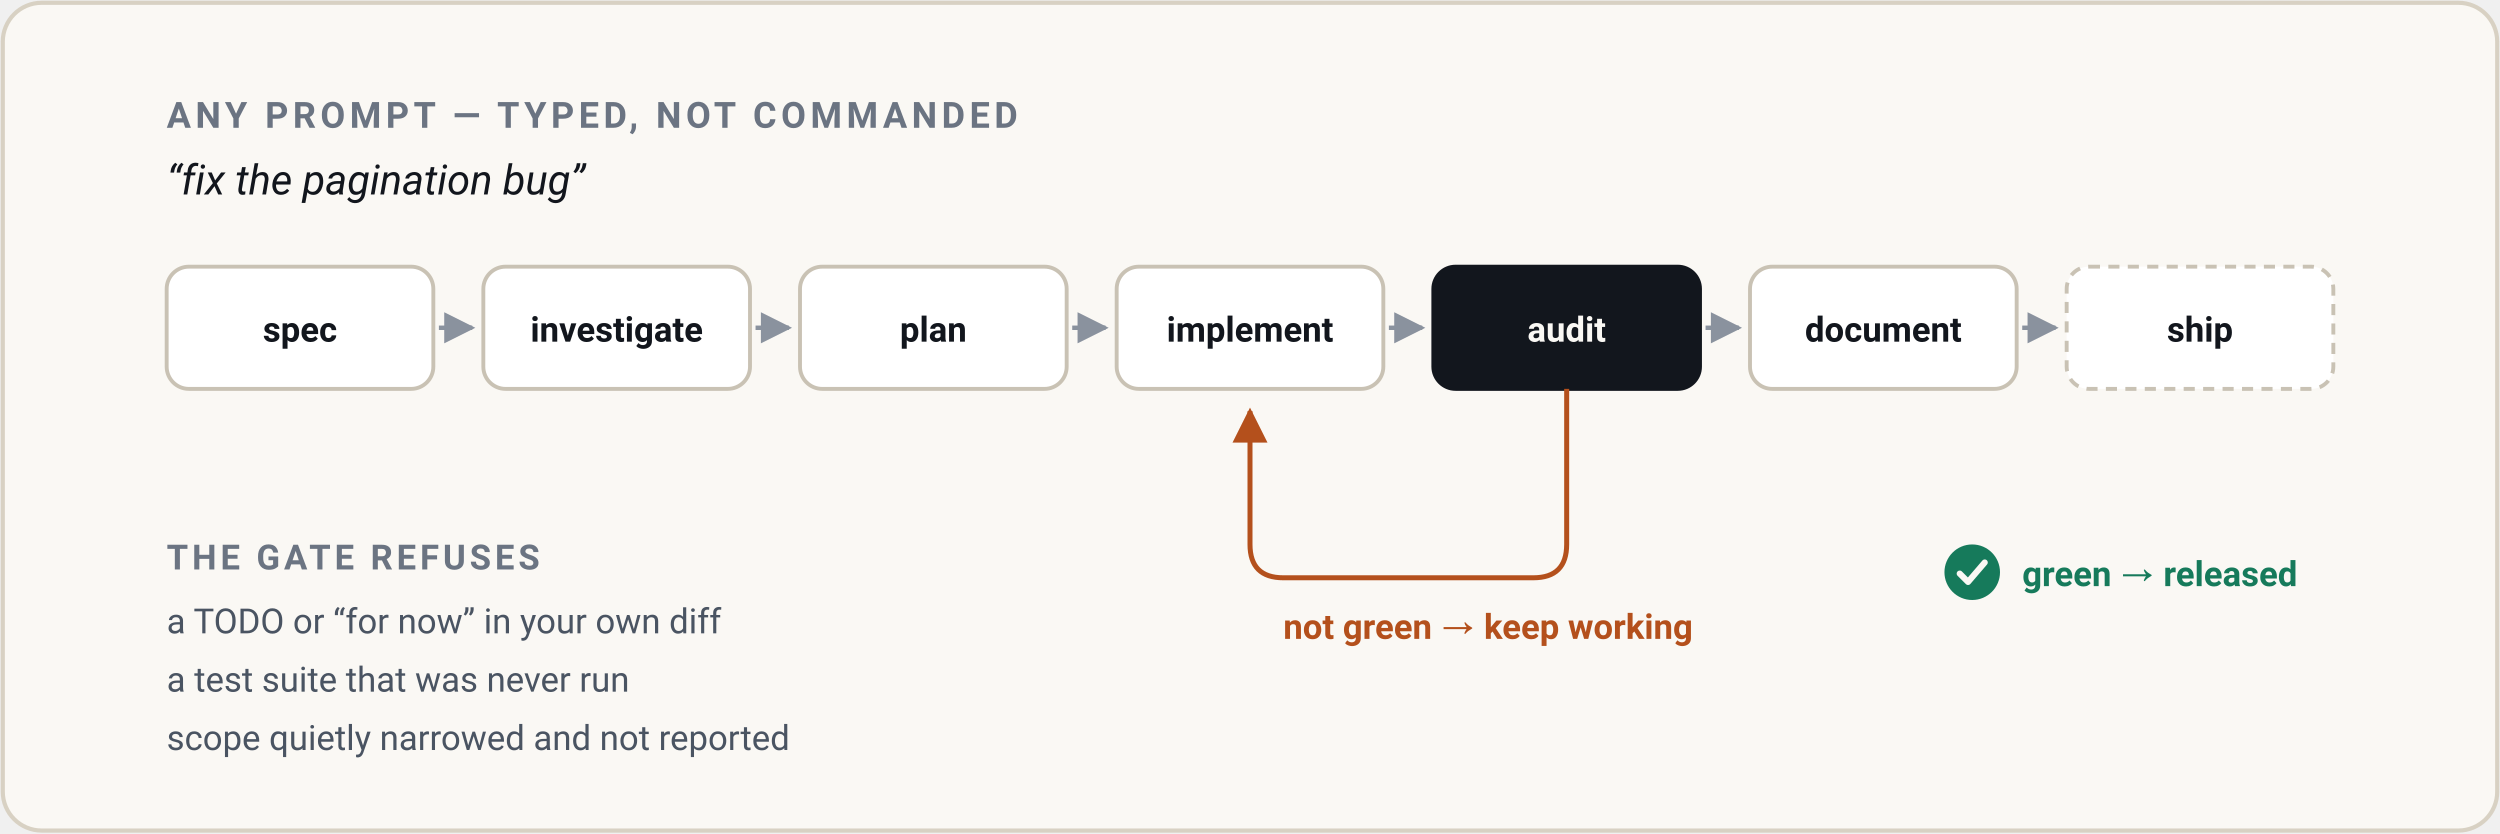
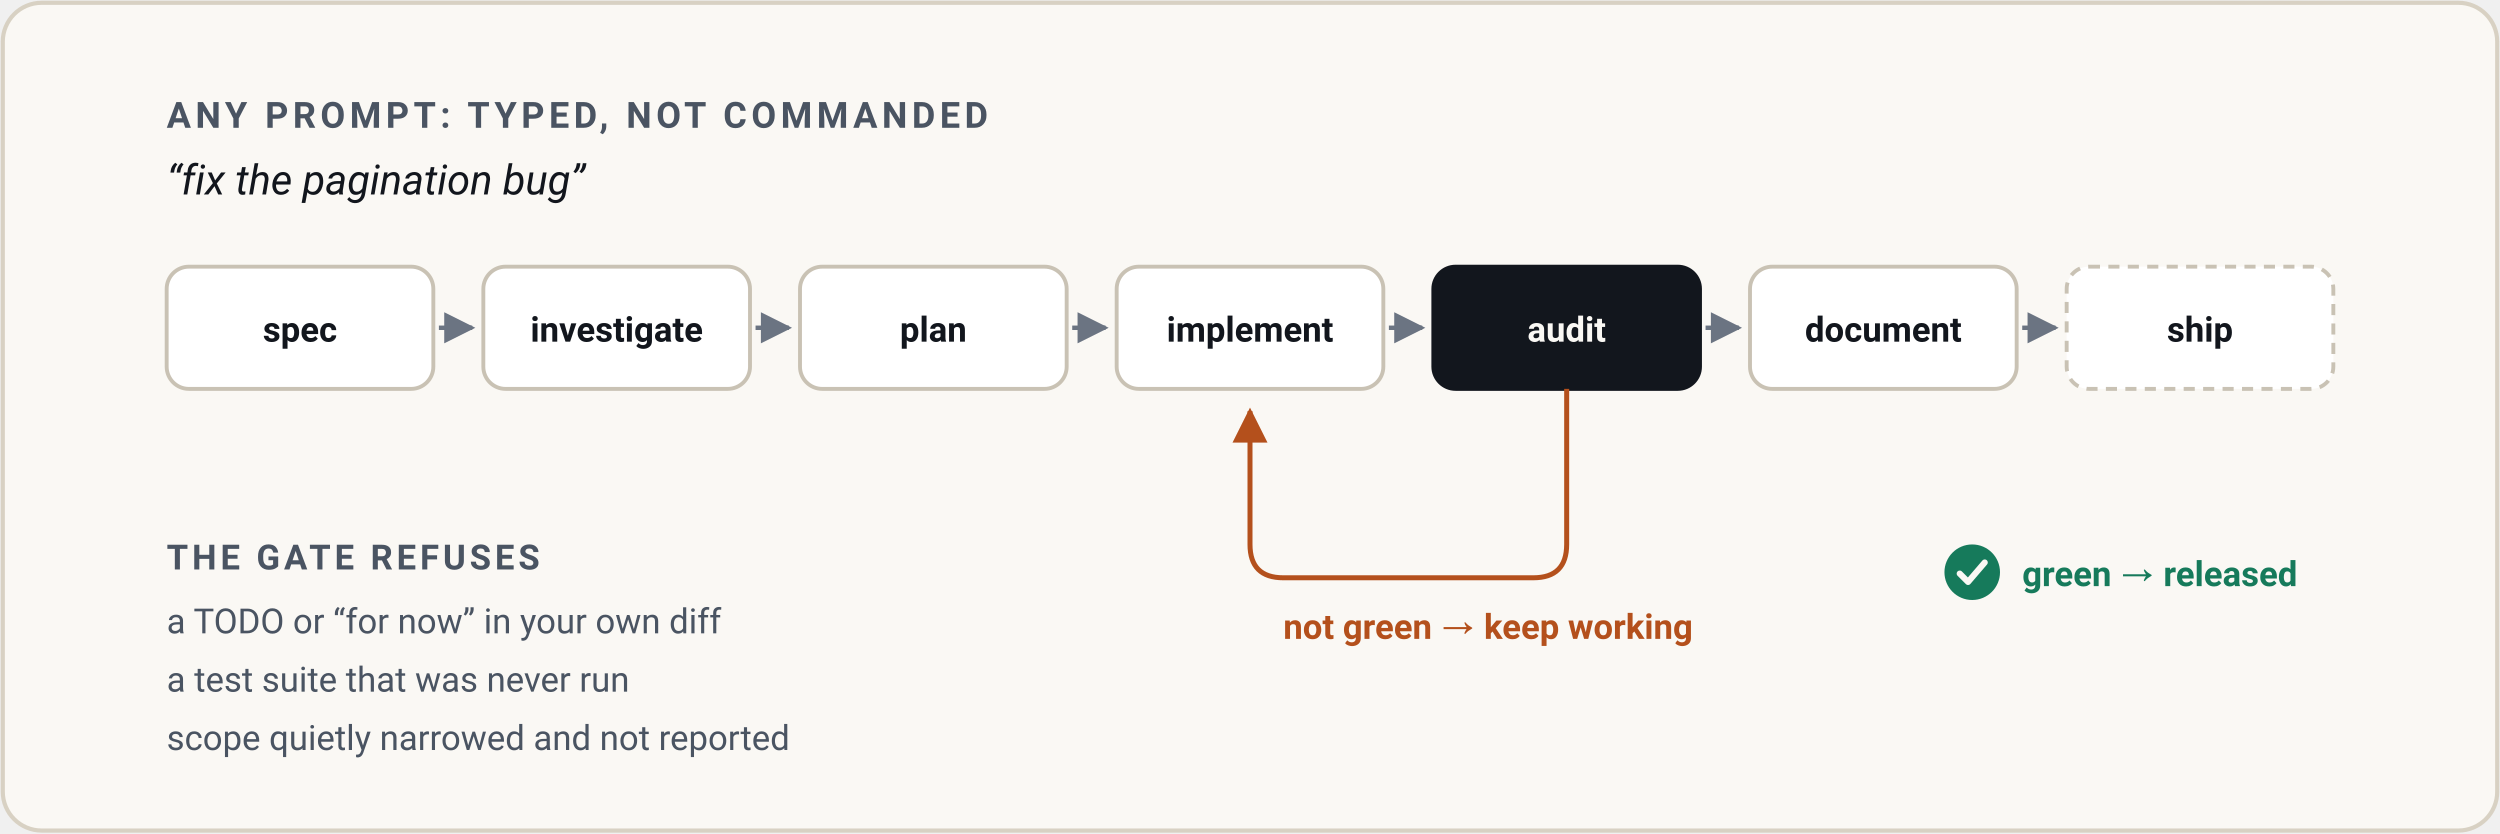
<svg xmlns="http://www.w3.org/2000/svg" width="900" height="300" viewBox="0 0 900 300" role="img" aria-labelledby="pt pd">
  <defs>
    <marker id="ah" viewBox="0 0 10 10" refX="9" refY="5" markerWidth="7" markerHeight="7" orient="auto-start-reverse">
-       <path d="M0 0 10 5 0 10z" fill="#8A929E" />
+       <path d="M0 0 10 5 0 10z" fill="#6B7482" />
    </marker>
    <marker id="ahg" viewBox="0 0 10 10" refX="9" refY="5" markerWidth="7" markerHeight="7" orient="auto-start-reverse">
      <path d="M0 0 10 5 0 10z" fill="#B4501C" />
    </marker>
  </defs>
  <rect x="1" y="1" width="898" height="298" rx="14" fill="#FAF8F4" stroke="#D8D1C3" stroke-width="1.5" />
-   <text x="60" y="46" font-family="system-ui, -apple-system, 'Segoe UI', Roboto, Helvetica, Arial, sans-serif" font-size="13" font-weight="600" letter-spacing="1.6" fill="#6B7482">ANY PROMPT — TYPED, NOT COMMANDED</text>
+   <text x="60" y="46" font-family="system-ui, -apple-system, 'Segoe UI', Roboto, Helvetica, Arial, sans-serif" font-size="13" font-weight="600" letter-spacing="1.6" fill="#4A5462">ANY PROMPT: TYPED, NOT COMMANDED</text>
  <text x="60" y="70" font-family="system-ui, -apple-system, 'Segoe UI', Roboto, Helvetica, Arial, sans-serif" font-size="15" font-style="italic" fill="#12161D">“fix the pagination bug”</text>
  <g font-family="system-ui, -apple-system, 'Segoe UI', Roboto, Helvetica, Arial, sans-serif" font-size="12.5" font-weight="600" fill="#12161D" text-anchor="middle">
    <g>
      <rect x="60" y="96" width="96" height="44" rx="8" fill="#FFFFFF" stroke="#C9C2B4" stroke-width="1.4" />
      <text x="108" y="123">spec</text>
      <rect x="174" y="96" width="96" height="44" rx="8" fill="#FFFFFF" stroke="#C9C2B4" stroke-width="1.4" />
      <text x="222" y="123">investigate</text>
      <rect x="288" y="96" width="96" height="44" rx="8" fill="#FFFFFF" stroke="#C9C2B4" stroke-width="1.4" />
      <text x="336" y="123">plan</text>
      <rect x="402" y="96" width="96" height="44" rx="8" fill="#FFFFFF" stroke="#C9C2B4" stroke-width="1.4" />
      <text x="450" y="123">implement</text>
      <rect x="516" y="96" width="96" height="44" rx="8" fill="#12161D" stroke="#12161D" stroke-width="1.4" />
      <text x="564" y="123" fill="#FAF8F4">audit</text>
      <rect x="630" y="96" width="96" height="44" rx="8" fill="#FFFFFF" stroke="#C9C2B4" stroke-width="1.4" />
      <text x="678" y="123">document</text>
      <rect x="744" y="96" width="96" height="44" rx="8" fill="#FFFFFF" stroke="#C9C2B4" stroke-width="1.4" stroke-dasharray="4 3" />
      <text x="792" y="123">ship</text>
    </g>
  </g>
-   <g stroke="#8A929E" stroke-width="1.6" marker-end="url(#ah)">
+   <g stroke="#6B7482" stroke-width="1.6" marker-end="url(#ah)">
    <line x1="158" y1="118" x2="170" y2="118" />
    <line x1="272" y1="118" x2="284" y2="118" />
    <line x1="386" y1="118" x2="398" y2="118" />
    <line x1="500" y1="118" x2="512" y2="118" />
    <line x1="614" y1="118" x2="626" y2="118" />
    <line x1="728" y1="118" x2="740" y2="118" />
  </g>
  <path d="M564 140 V196 Q564 208 552 208 H462 Q450 208 450 196 V148" fill="none" stroke="#B4501C" stroke-width="1.8" marker-end="url(#ahg)" />
  <text x="462" y="230" font-family="system-ui, -apple-system, 'Segoe UI', Roboto, Helvetica, Arial, sans-serif" font-size="12.5" font-weight="600" fill="#B4501C">not green → keep working</text>
  <g font-family="system-ui, -apple-system, 'Segoe UI', Roboto, Helvetica, Arial, sans-serif" font-size="12.5">
-     <text x="60" y="205" font-weight="600" letter-spacing="1.4" fill="#6B7482">THE GATE REFUSES</text>
+     <text x="60" y="205" font-weight="600" letter-spacing="1.4" fill="#4A5462">THE GATE REFUSES</text>
    <text x="60" y="228" fill="#4A5462">a TODO or “for now” in your own diff</text>
    <text x="60" y="249" fill="#4A5462">a test suite that was never run</text>
    <text x="60" y="270" fill="#4A5462">scope quietly narrowed and not reported</text>
  </g>
  <g transform="translate(700 196)">
    <circle cx="10" cy="10" r="10" fill="#167A5B" />
    <path d="M5.5 10.5 8.5 13.5 14.5 6.5" fill="none" stroke="#FAF8F4" stroke-width="2.2" stroke-linecap="round" stroke-linejoin="round" />
    <text x="28" y="15" font-family="system-ui, -apple-system, 'Segoe UI', Roboto, Helvetica, Arial, sans-serif" font-size="12.5" font-weight="600" fill="#167A5B">green → released</text>
  </g>
</svg>
